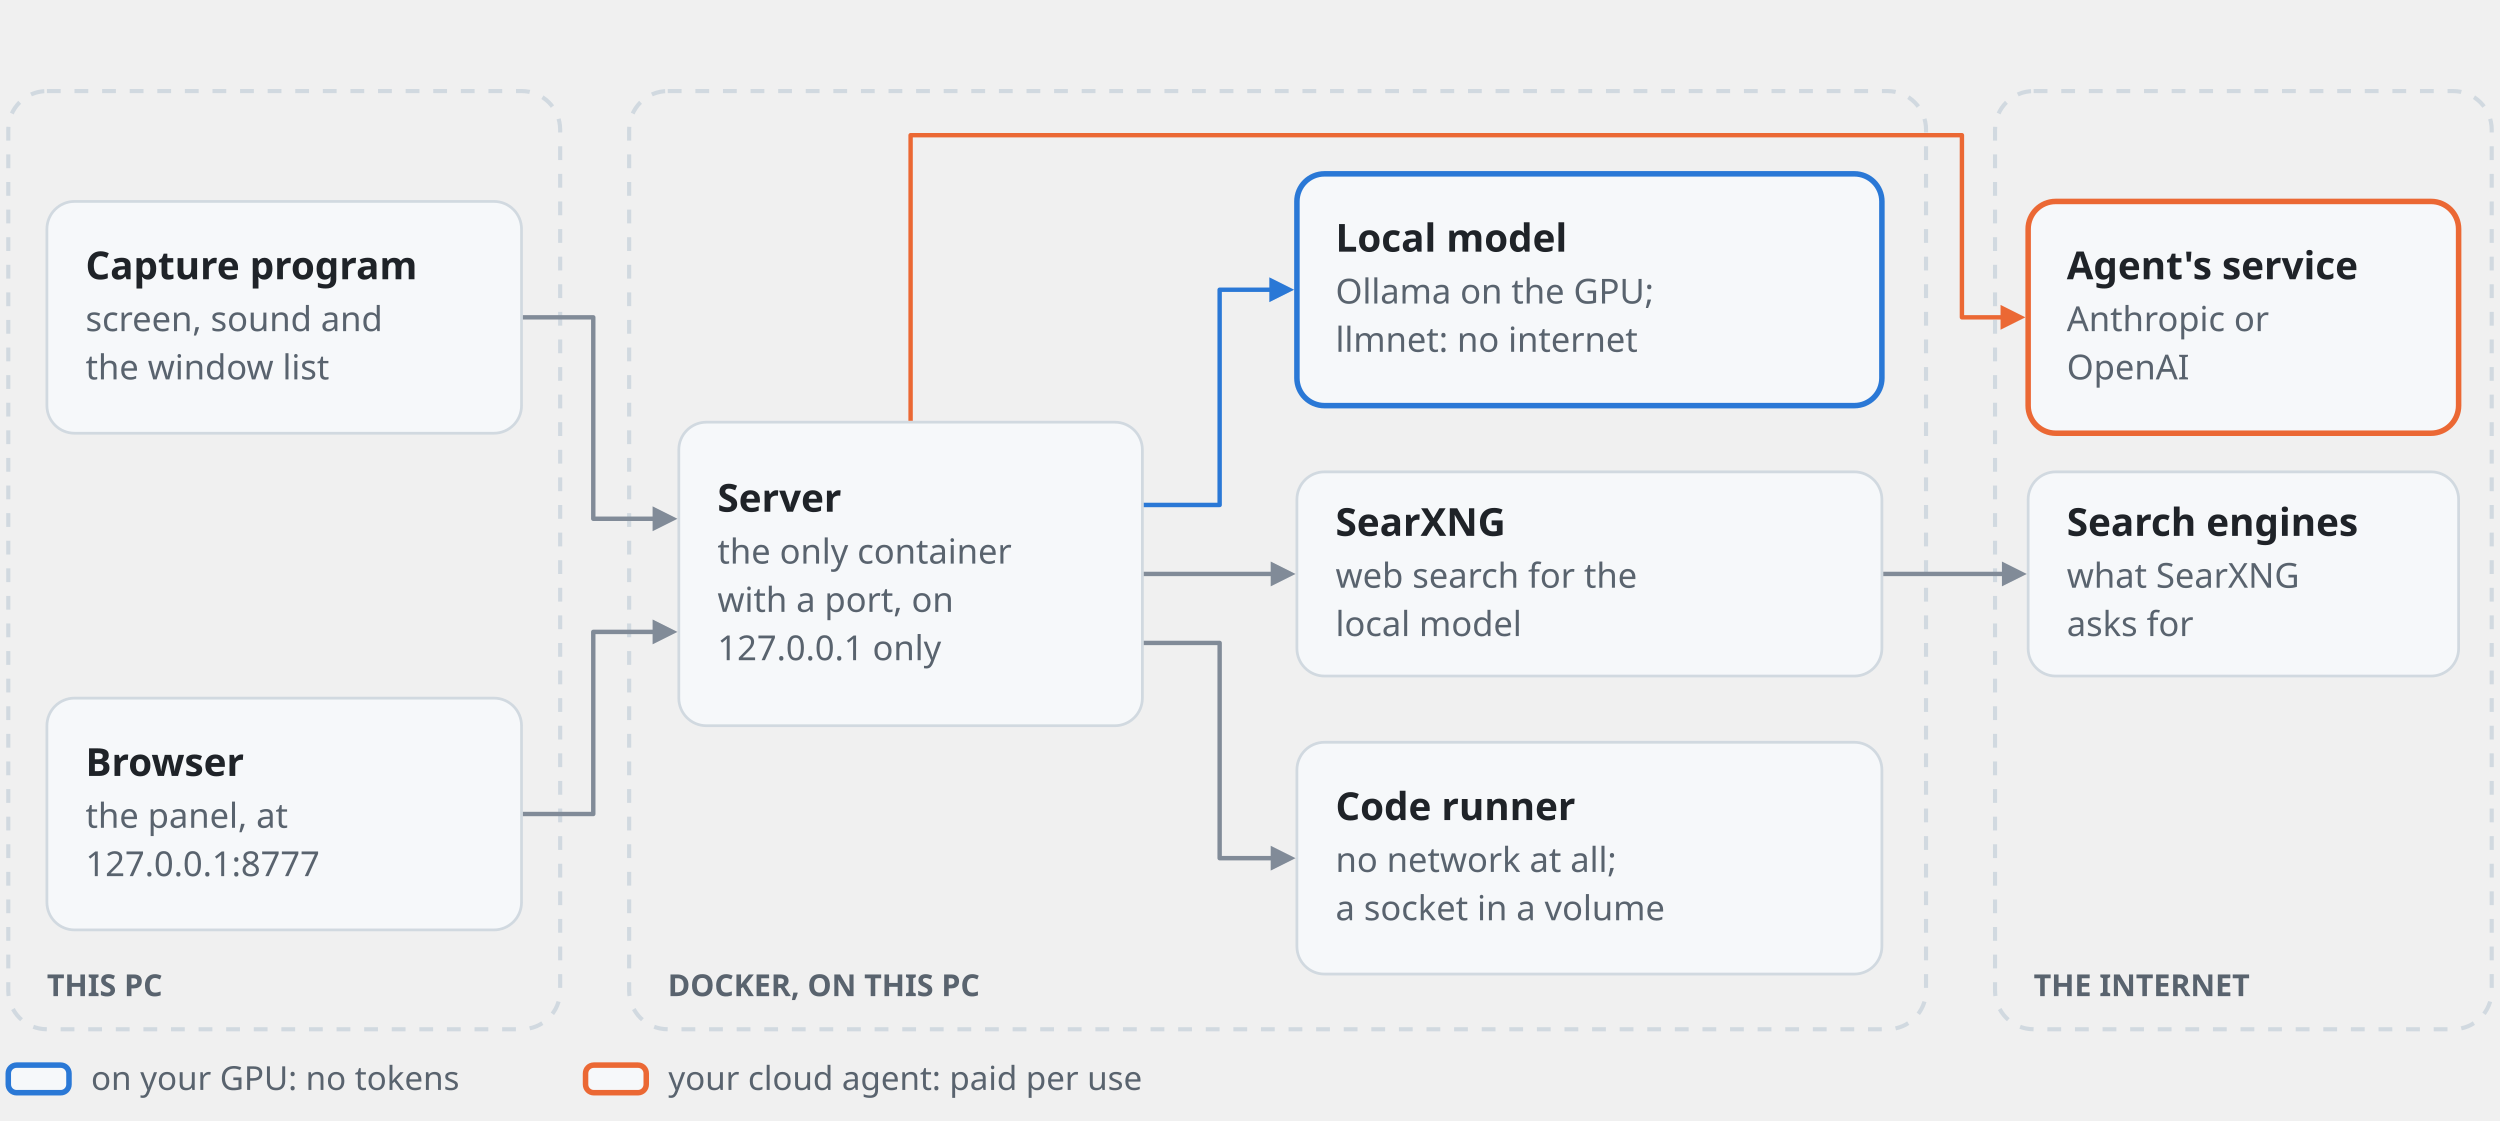
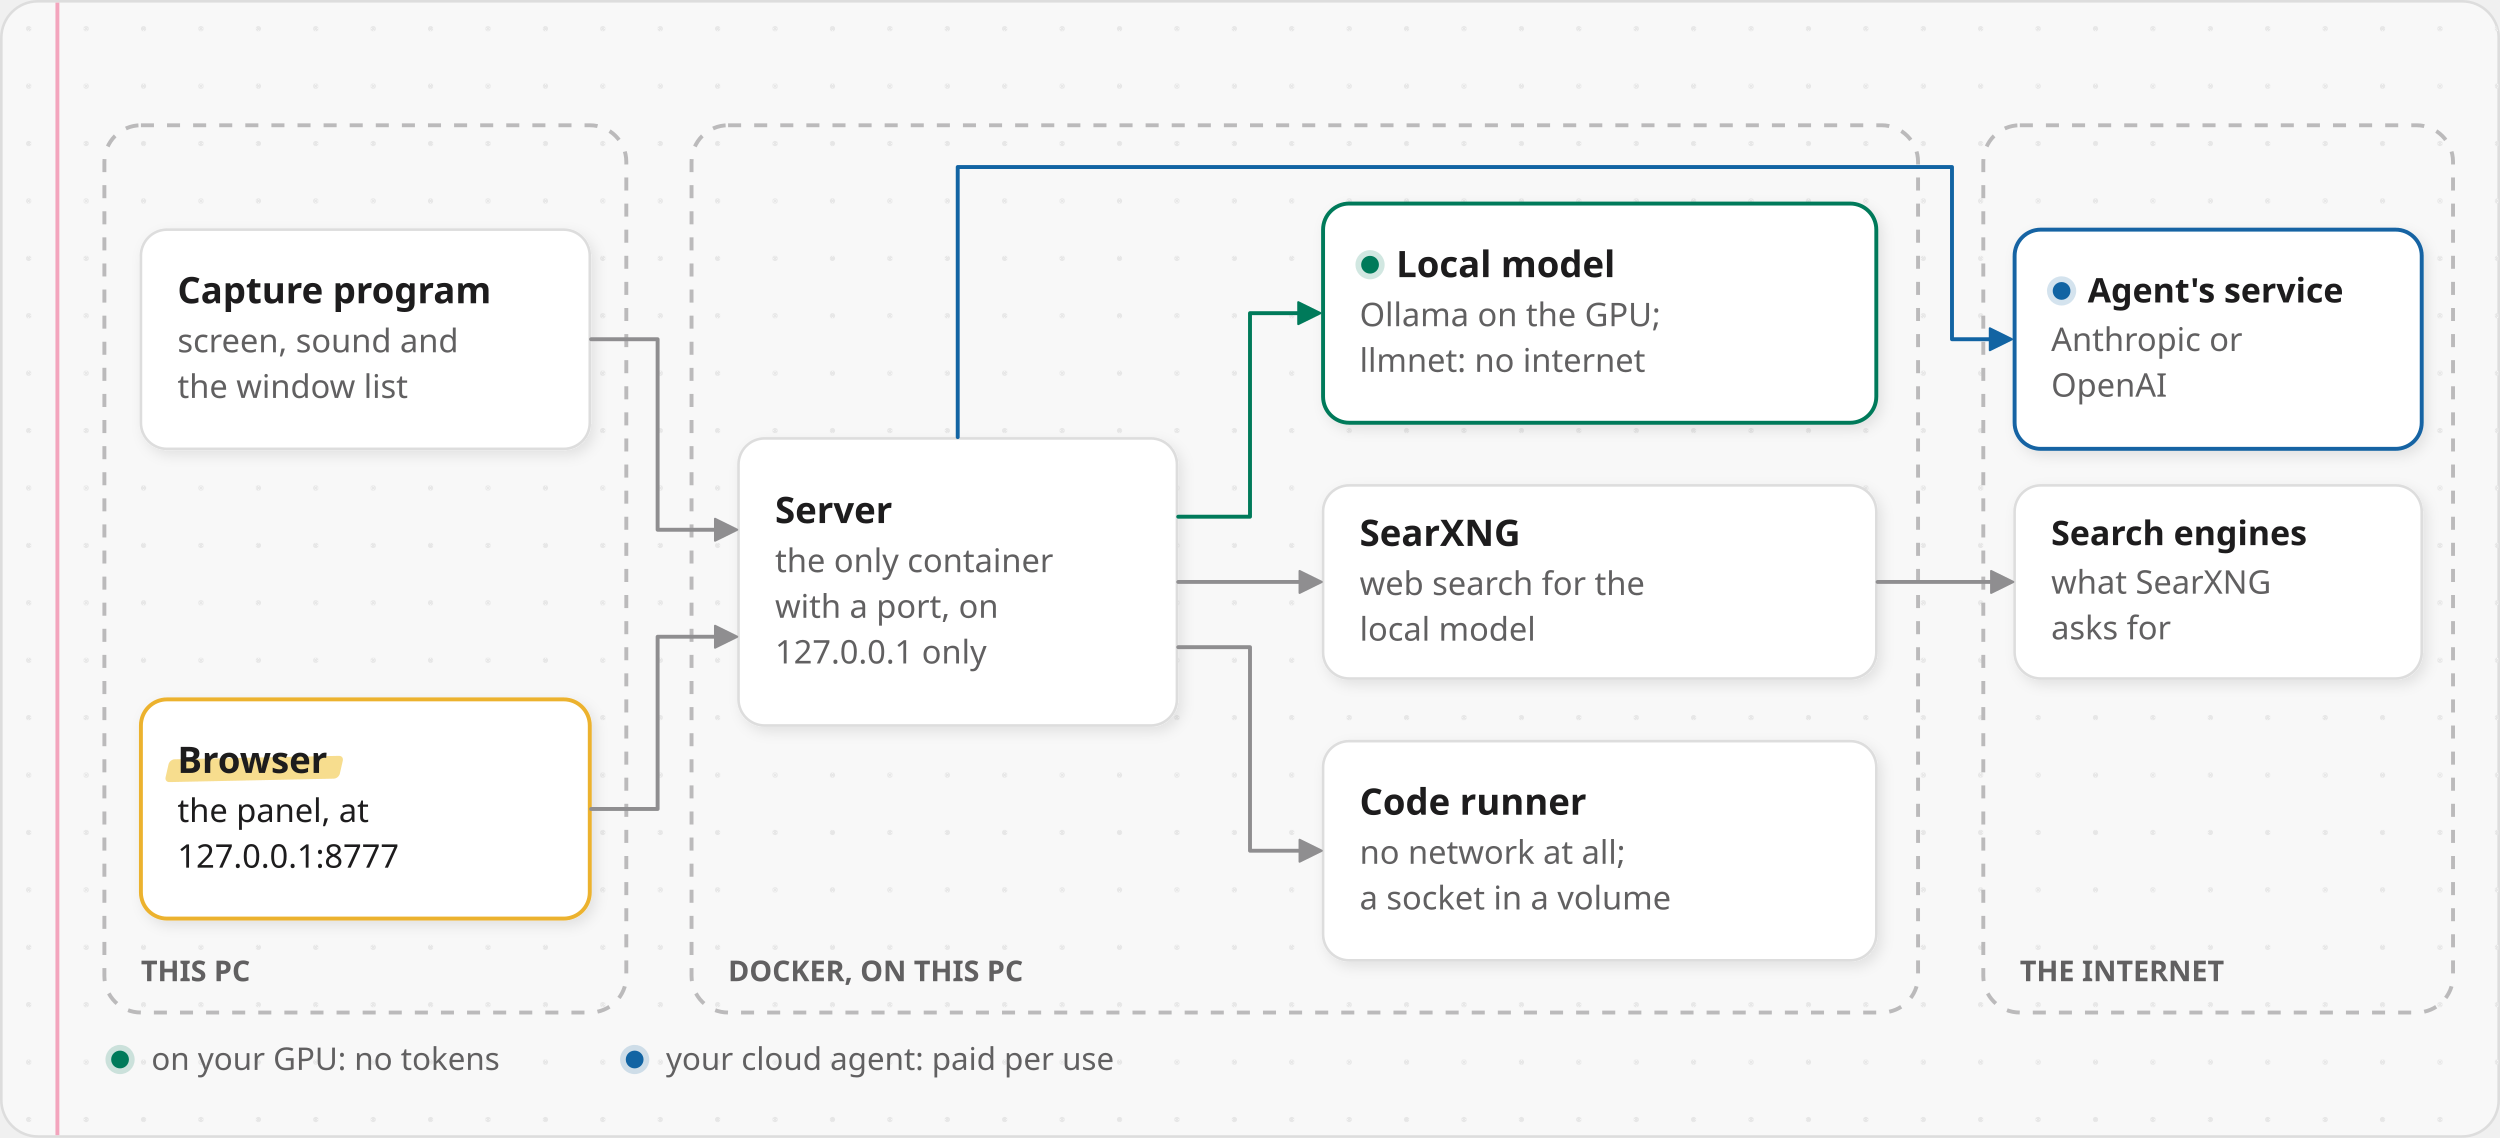
- <svg xmlns="http://www.w3.org/2000/svg" viewBox="-3 -3 906 406" width="906" height="406" font-family="-apple-system, BlinkMacSystemFont, 'Segoe UI', 'Noto Sans', Helvetica, Arial, sans-serif" role="img" aria-label="On the PC, the capture program and the browser reach the server on 127.0.0.1:8777 only. In Docker, the server reaches the local model over llmnet, an internal network with no internet; the code runner has no network and is reached through a socket in a shared volume; SearXNG searches the web for the local model. Only the server, to the agent's service, and SearXNG, to search engines, reach the internet">
-   <rect x="0" y="30" width="200" height="340" rx="14" fill="none" stroke="#d1d9e0" stroke-width="1.5" stroke-dasharray="5 5" />
-   <text x="14" y="358" font-size="11" font-weight="600" fill="#59636e" text-anchor="start" data-box="14,186">THIS PC</text>
-   <rect x="14" y="70" width="172" height="84" rx="10" fill="#f6f8fa" stroke="#d1d9e0" stroke-width="1" />
-   <text x="28" y="98.2" font-size="14" font-weight="600" fill="#1f2328" text-anchor="start" data-box="28,172">Capture program</text>
-   <text x="28" y="117" font-size="12.5" fill="#59636e" text-anchor="start" data-box="28,172">screen, sound and</text>
-   <text x="28" y="134.5" font-size="12.5" fill="#59636e" text-anchor="start" data-box="28,172">the window list</text>
-   <rect x="14" y="250" width="172" height="84" rx="10" fill="#f6f8fa" stroke="#d1d9e0" stroke-width="1" />
-   <text x="28" y="278.2" font-size="14" font-weight="600" fill="#1f2328" text-anchor="start" data-box="28,172">Browser</text>
-   <text x="28" y="297" font-size="12.5" fill="#59636e" text-anchor="start" data-box="28,172">the panel, at</text>
-   <text x="28" y="314.5" font-size="12.5" fill="#59636e" text-anchor="start" data-box="28,172">127.0.0.1:8777</text>
-   <rect x="225" y="30" width="470" height="340" rx="14" fill="none" stroke="#d1d9e0" stroke-width="1.5" stroke-dasharray="5 5" />
-   <text x="239" y="358" font-size="11" font-weight="600" fill="#59636e" text-anchor="start" data-box="239,681">DOCKER, ON THIS PC</text>
-   <rect x="243" y="150" width="168" height="110" rx="10" fill="#f6f8fa" stroke="#d1d9e0" stroke-width="1" />
-   <text x="257" y="182.45" font-size="14" font-weight="600" fill="#1f2328" text-anchor="start" data-box="257,397">Server</text>
-   <text x="257" y="201.25" font-size="12.5" fill="#59636e" text-anchor="start" data-box="257,397">the only container</text>
-   <text x="257" y="218.75" font-size="12.5" fill="#59636e" text-anchor="start" data-box="257,397">with a port, on</text>
-   <text x="257" y="236.25" font-size="12.5" fill="#59636e" text-anchor="start" data-box="257,397">127.0.0.1 only</text>
-   <rect x="467" y="60" width="212" height="84" rx="10" fill="#f6f8fa" stroke="#2a78d6" stroke-width="2" />
-   <text x="481" y="88.2" font-size="14" font-weight="600" fill="#1f2328" text-anchor="start" data-box="481,665">Local model</text>
-   <text x="481" y="107" font-size="12.5" fill="#59636e" text-anchor="start" data-box="481,665">Ollama on the GPU;</text>
-   <text x="481" y="124.5" font-size="12.5" fill="#59636e" text-anchor="start" data-box="481,665">llmnet: no internet</text>
-   <rect x="467" y="168" width="212" height="74" rx="10" fill="#f6f8fa" stroke="#d1d9e0" stroke-width="1" />
-   <text x="481" y="191.2" font-size="14" font-weight="600" fill="#1f2328" text-anchor="start" data-box="481,665">SearXNG</text>
-   <text x="481" y="210" font-size="12.5" fill="#59636e" text-anchor="start" data-box="481,665">web search for the</text>
-   <text x="481" y="227.5" font-size="12.5" fill="#59636e" text-anchor="start" data-box="481,665">local model</text>
-   <rect x="467" y="266" width="212" height="84" rx="10" fill="#f6f8fa" stroke="#d1d9e0" stroke-width="1" />
-   <text x="481" y="294.2" font-size="14" font-weight="600" fill="#1f2328" text-anchor="start" data-box="481,665">Code runner</text>
-   <text x="481" y="313" font-size="12.5" fill="#59636e" text-anchor="start" data-box="481,665">no network at all;</text>
-   <text x="481" y="330.5" font-size="12.5" fill="#59636e" text-anchor="start" data-box="481,665">a socket in a volume</text>
-   <rect x="720" y="30" width="180" height="340" rx="14" fill="none" stroke="#d1d9e0" stroke-width="1.5" stroke-dasharray="5 5" />
-   <text x="734" y="358" font-size="11" font-weight="600" fill="#59636e" text-anchor="start" data-box="734,886">THE INTERNET</text>
-   <rect x="732" y="70" width="156" height="84" rx="10" fill="#f6f8fa" stroke="#eb6834" stroke-width="2" />
-   <text x="746" y="98.2" font-size="14" font-weight="600" fill="#1f2328" text-anchor="start" data-box="746,874">Agent's service</text>
-   <text x="746" y="117" font-size="12.5" fill="#59636e" text-anchor="start" data-box="746,874">Anthropic or</text>
-   <text x="746" y="134.5" font-size="12.5" fill="#59636e" text-anchor="start" data-box="746,874">OpenAI</text>
-   <rect x="732" y="168" width="156" height="74" rx="10" fill="#f6f8fa" stroke="#d1d9e0" stroke-width="1" />
-   <text x="746" y="191.2" font-size="14" font-weight="600" fill="#1f2328" text-anchor="start" data-box="746,874">Search engines</text>
-   <text x="746" y="210" font-size="12.5" fill="#59636e" text-anchor="start" data-box="746,874">what SearXNG</text>
-   <text x="746" y="227.5" font-size="12.5" fill="#59636e" text-anchor="start" data-box="746,874">asks for</text>
-   <path d="M186.5,112 L212,112 L212,185 L235.5,185" fill="none" stroke="#818b98" stroke-width="1.6" stroke-linejoin="round" />
-   <path d="M242.5,185 L233.5,189.5 L233.5,180.5 Z" fill="#818b98" data-tip="242.5,185" />
-   <path d="M186.5,292 L212,292 L212,226 L235.5,226" fill="none" stroke="#818b98" stroke-width="1.6" stroke-linejoin="round" />
-   <path d="M242.5,226 L233.5,230.5 L233.5,221.5 Z" fill="#818b98" data-tip="242.5,226" />
-   <path d="M411.5,180 L439,180 L439,102 L459,102" fill="none" stroke="#2a78d6" stroke-width="1.6" stroke-linejoin="round" />
-   <path d="M466,102 L457.0,106.5 L457.0,97.5 Z" fill="#2a78d6" data-tip="466,102" />
-   <path d="M411.5,205 L459.5,205" fill="none" stroke="#818b98" stroke-width="1.6" stroke-linejoin="round" />
-   <path d="M466.5,205 L457.5,209.5 L457.5,200.5 Z" fill="#818b98" data-tip="466.5,205" />
-   <path d="M411.5,230 L439,230 L439,308 L459.5,308" fill="none" stroke="#818b98" stroke-width="1.6" stroke-linejoin="round" />
-   <path d="M466.5,308 L457.5,312.5 L457.5,303.5 Z" fill="#818b98" data-tip="466.5,308" />
-   <path d="M327,149.5 L327,46 L708,46 L708,112 L724,112" fill="none" stroke="#eb6834" stroke-width="1.6" stroke-linejoin="round" />
-   <path d="M731,112 L722.0,116.5 L722.0,107.5 Z" fill="#eb6834" data-tip="731,112" />
-   <path d="M679.5,205 L724.5,205" fill="none" stroke="#818b98" stroke-width="1.6" stroke-linejoin="round" />
-   <path d="M731.5,205 L722.5,209.5 L722.5,200.5 Z" fill="#818b98" data-tip="731.5,205" />
-   <rect x="0" y="383" width="22" height="10" rx="3" fill="#f6f8fa" stroke="#2a78d6" stroke-width="2" />
-   <text x="30" y="392" font-size="12" fill="#59636e" text-anchor="start" data-box="30,900">on your GPU: no tokens</text>
-   <rect x="209.2" y="383" width="22" height="10" rx="3" fill="#f6f8fa" stroke="#eb6834" stroke-width="2" />
-   <text x="239.2" y="392" font-size="12" fill="#59636e" text-anchor="start" data-box="239.2,900">your cloud agent: paid per use</text>
+ <svg xmlns="http://www.w3.org/2000/svg" viewBox="0 0 958 436" width="958" height="436" font-family="'Pretendard Variable', Pretendard, -apple-system, BlinkMacSystemFont, 'Segoe UI', 'Noto Sans', Helvetica, Arial, sans-serif" role="img" aria-label="On the PC, the capture program and the browser reach the server on 127.0.0.1:8777 only. In Docker, the server reaches the local model over llmnet, an internal network with no internet; the code runner has no network and is reached through a socket in a shared volume; SearXNG searches the web for the local model. Only the server, to the agent's service, and SearXNG, to search engines, reach the internet">
+   <defs>
+     <pattern id="dots" width="22" height="22" patternUnits="userSpaceOnUse">
+       <circle cx="11" cy="11" r="1" fill="#e6e6e6" />
+     </pattern>
+     <filter id="relief" x="-10%" y="-20%" width="120%" height="150%">
+       <feDropShadow dx="1.6" dy="2" stdDeviation="2.4" flood-color="#1d1c1d" flood-opacity="0.09" />
+     </filter>
+   </defs>
+   <rect x="0.5" y="0.5" width="957" height="435" rx="14" fill="#f8f8f8" stroke="#dddddd" />
+   <rect x="0.5" y="0.5" width="957" height="435" rx="14" fill="url(#dots)" />
+   <path d="M22,1 V435" stroke="#f3a5bd" stroke-width="1.5" />
+   <g transform="translate(40,18)">
+     <rect x="0" y="30" width="200" height="340" rx="14" fill="none" stroke="#bbbabb" stroke-width="1.5" stroke-dasharray="5 5" />
+     <text x="14" y="358" font-size="11" font-weight="600" fill="#616061" text-anchor="start" data-box="14,186">THIS PC</text>
+     <rect x="14" y="70" width="172" height="84" rx="10" fill="#ffffff" stroke="#dddddd" stroke-width="1" filter="url(#relief)" />
+     <text x="28" y="98.2" font-size="14" font-weight="620" fill="#1d1c1d" text-anchor="start" data-box="28,172">Capture program</text>
+     <text x="28" y="117" font-size="12.5" fill="#616061" text-anchor="start" data-box="28,172">screen, sound and</text>
+     <text x="28" y="134.5" font-size="12.5" fill="#616061" text-anchor="start" data-box="28,172">the window list</text>
+     <rect x="14" y="250" width="172" height="84" rx="10" fill="#ffffff" stroke="#ecb22e" stroke-width="1.5" filter="url(#relief)" />
+     <rect x="24" y="272.32" width="66.8" height="8.7" rx="1.9" fill="#f2c744" fill-opacity="0.6" transform="translate(57.4 276.7) rotate(-1.2) skewX(-14) translate(-57.4 -276.7)" />
+     <text x="28" y="278.2" font-size="14" font-weight="680" fill="#1d1c1d" text-anchor="start" data-box="28,172">Browser</text>
+     <text x="28" y="297" font-size="12.5" fill="#1d1c1d" text-anchor="start" data-box="28,172">the panel, at</text>
+     <text x="28" y="314.5" font-size="12.5" fill="#1d1c1d" text-anchor="start" data-box="28,172">127.0.0.1:8777</text>
+     <rect x="225" y="30" width="470" height="340" rx="14" fill="none" stroke="#bbbabb" stroke-width="1.5" stroke-dasharray="5 5" />
+     <text x="239" y="358" font-size="11" font-weight="600" fill="#616061" text-anchor="start" data-box="239,681">DOCKER, ON THIS PC</text>
+     <rect x="243" y="150" width="168" height="110" rx="10" fill="#ffffff" stroke="#dddddd" stroke-width="1" filter="url(#relief)" />
+     <text x="257" y="182.45" font-size="14" font-weight="620" fill="#1d1c1d" text-anchor="start" data-box="257,397">Server</text>
+     <text x="257" y="201.25" font-size="12.5" fill="#616061" text-anchor="start" data-box="257,397">the only container</text>
+     <text x="257" y="218.75" font-size="12.5" fill="#616061" text-anchor="start" data-box="257,397">with a port, on</text>
+     <text x="257" y="236.25" font-size="12.5" fill="#616061" text-anchor="start" data-box="257,397">127.0.0.1 only</text>
+     <rect x="467" y="60" width="212" height="84" rx="10" fill="#ffffff" stroke="#007a5a" stroke-width="1.5" filter="url(#relief)" />
+     <circle cx="485" cy="83.44" r="5.6" fill="#007a5a" fill-opacity="0.18" />
+     <circle cx="485" cy="83.44" r="3.4" fill="#007a5a" />
+     <text x="495" y="88.2" font-size="14" font-weight="620" fill="#1d1c1d" text-anchor="start" data-box="495,665">Local model</text>
+     <text x="481" y="107" font-size="12.5" fill="#616061" text-anchor="start" data-box="481,665">Ollama on the GPU;</text>
+     <text x="481" y="124.5" font-size="12.5" fill="#616061" text-anchor="start" data-box="481,665">llmnet: no internet</text>
+     <rect x="467" y="168" width="212" height="74" rx="10" fill="#ffffff" stroke="#dddddd" stroke-width="1" filter="url(#relief)" />
+     <text x="481" y="191.2" font-size="14" font-weight="620" fill="#1d1c1d" text-anchor="start" data-box="481,665">SearXNG</text>
+     <text x="481" y="210" font-size="12.5" fill="#616061" text-anchor="start" data-box="481,665">web search for the</text>
+     <text x="481" y="227.5" font-size="12.5" fill="#616061" text-anchor="start" data-box="481,665">local model</text>
+     <rect x="467" y="266" width="212" height="84" rx="10" fill="#ffffff" stroke="#dddddd" stroke-width="1" filter="url(#relief)" />
+     <text x="481" y="294.2" font-size="14" font-weight="620" fill="#1d1c1d" text-anchor="start" data-box="481,665">Code runner</text>
+     <text x="481" y="313" font-size="12.5" fill="#616061" text-anchor="start" data-box="481,665">no network at all;</text>
+     <text x="481" y="330.5" font-size="12.5" fill="#616061" text-anchor="start" data-box="481,665">a socket in a volume</text>
+     <rect x="720" y="30" width="180" height="340" rx="14" fill="none" stroke="#bbbabb" stroke-width="1.5" stroke-dasharray="5 5" />
+     <text x="734" y="358" font-size="11" font-weight="600" fill="#616061" text-anchor="start" data-box="734,886">THE INTERNET</text>
+     <rect x="732" y="70" width="156" height="84" rx="10" fill="#ffffff" stroke="#1264a3" stroke-width="1.5" filter="url(#relief)" />
+     <circle cx="750" cy="93.48" r="5.6" fill="#1264a3" fill-opacity="0.18" />
+     <circle cx="750" cy="93.48" r="3.4" fill="#1264a3" />
+     <text x="760" y="97.9" font-size="13" font-weight="620" fill="#1d1c1d" text-anchor="start" data-box="760,874">Agent's service</text>
+     <text x="746" y="116.5" font-size="12.5" fill="#616061" text-anchor="start" data-box="746,874">Anthropic or</text>
+     <text x="746" y="134" font-size="12.5" fill="#616061" text-anchor="start" data-box="746,874">OpenAI</text>
+     <rect x="732" y="168" width="156" height="74" rx="10" fill="#ffffff" stroke="#dddddd" stroke-width="1" filter="url(#relief)" />
+     <text x="746" y="190.9" font-size="13" font-weight="620" fill="#1d1c1d" text-anchor="start" data-box="746,874">Search engines</text>
+     <text x="746" y="209.5" font-size="12.5" fill="#616061" text-anchor="start" data-box="746,874">what SearXNG</text>
+     <text x="746" y="227" font-size="12.5" fill="#616061" text-anchor="start" data-box="746,874">asks for</text>
+     <path d="M186.5,112 L212,112 L212,185 L235.5,185" fill="none" stroke="#8f8e90" stroke-width="1.5" stroke-linecap="round" stroke-linejoin="round" />
+     <path d="M242.5,185 L234.0,189.2 L234.0,180.8 Z" fill="#8f8e90" stroke="#8f8e90" stroke-width="0.8" stroke-linejoin="round" data-tip="242.5,185" />
+     <path d="M186.5,292 L212,292 L212,226 L235.5,226" fill="none" stroke="#8f8e90" stroke-width="1.5" stroke-linecap="round" stroke-linejoin="round" />
+     <path d="M242.5,226 L234.0,230.2 L234.0,221.8 Z" fill="#8f8e90" stroke="#8f8e90" stroke-width="0.8" stroke-linejoin="round" data-tip="242.5,226" />
+     <path d="M411.5,180 L439,180 L439,102 L459,102" fill="none" stroke="#007a5a" stroke-width="1.5" stroke-linecap="round" stroke-linejoin="round" />
+     <path d="M466,102 L457.5,106.2 L457.5,97.8 Z" fill="#007a5a" stroke="#007a5a" stroke-width="0.8" stroke-linejoin="round" data-tip="466,102" />
+     <path d="M411.5,205 L459.5,205" fill="none" stroke="#8f8e90" stroke-width="1.5" stroke-linecap="round" stroke-linejoin="round" />
+     <path d="M466.5,205 L458.0,209.2 L458.0,200.8 Z" fill="#8f8e90" stroke="#8f8e90" stroke-width="0.8" stroke-linejoin="round" data-tip="466.5,205" />
+     <path d="M411.5,230 L439,230 L439,308 L459.5,308" fill="none" stroke="#8f8e90" stroke-width="1.5" stroke-linecap="round" stroke-linejoin="round" />
+     <path d="M466.5,308 L458.0,312.2 L458.0,303.8 Z" fill="#8f8e90" stroke="#8f8e90" stroke-width="0.8" stroke-linejoin="round" data-tip="466.5,308" />
+     <path d="M327,149.5 L327,46 L708,46 L708,112 L724,112" fill="none" stroke="#1264a3" stroke-width="1.5" stroke-linecap="round" stroke-linejoin="round" />
+     <path d="M731,112 L722.5,116.2 L722.5,107.8 Z" fill="#1264a3" stroke="#1264a3" stroke-width="0.8" stroke-linejoin="round" data-tip="731,112" />
+     <path d="M679.5,205 L724.5,205" fill="none" stroke="#8f8e90" stroke-width="1.5" stroke-linecap="round" stroke-linejoin="round" />
+     <path d="M731.5,205 L723.0,209.2 L723.0,200.8 Z" fill="#8f8e90" stroke="#8f8e90" stroke-width="0.8" stroke-linejoin="round" data-tip="731.5,205" />
+     <circle cx="6" cy="388" r="5.6" fill="#007a5a" fill-opacity="0.18" />
+     <circle cx="6" cy="388" r="3.4" fill="#007a5a" />
+     <text x="18" y="392" font-size="12" fill="#616061" text-anchor="start" data-box="18,900">on your GPU: no tokens</text>
+     <circle cx="203.2" cy="388" r="5.6" fill="#1264a3" fill-opacity="0.18" />
+     <circle cx="203.2" cy="388" r="3.4" fill="#1264a3" />
+     <text x="215.2" y="392" font-size="12" fill="#616061" text-anchor="start" data-box="215.2,900">your cloud agent: paid per use</text>
+   </g>
</svg>
